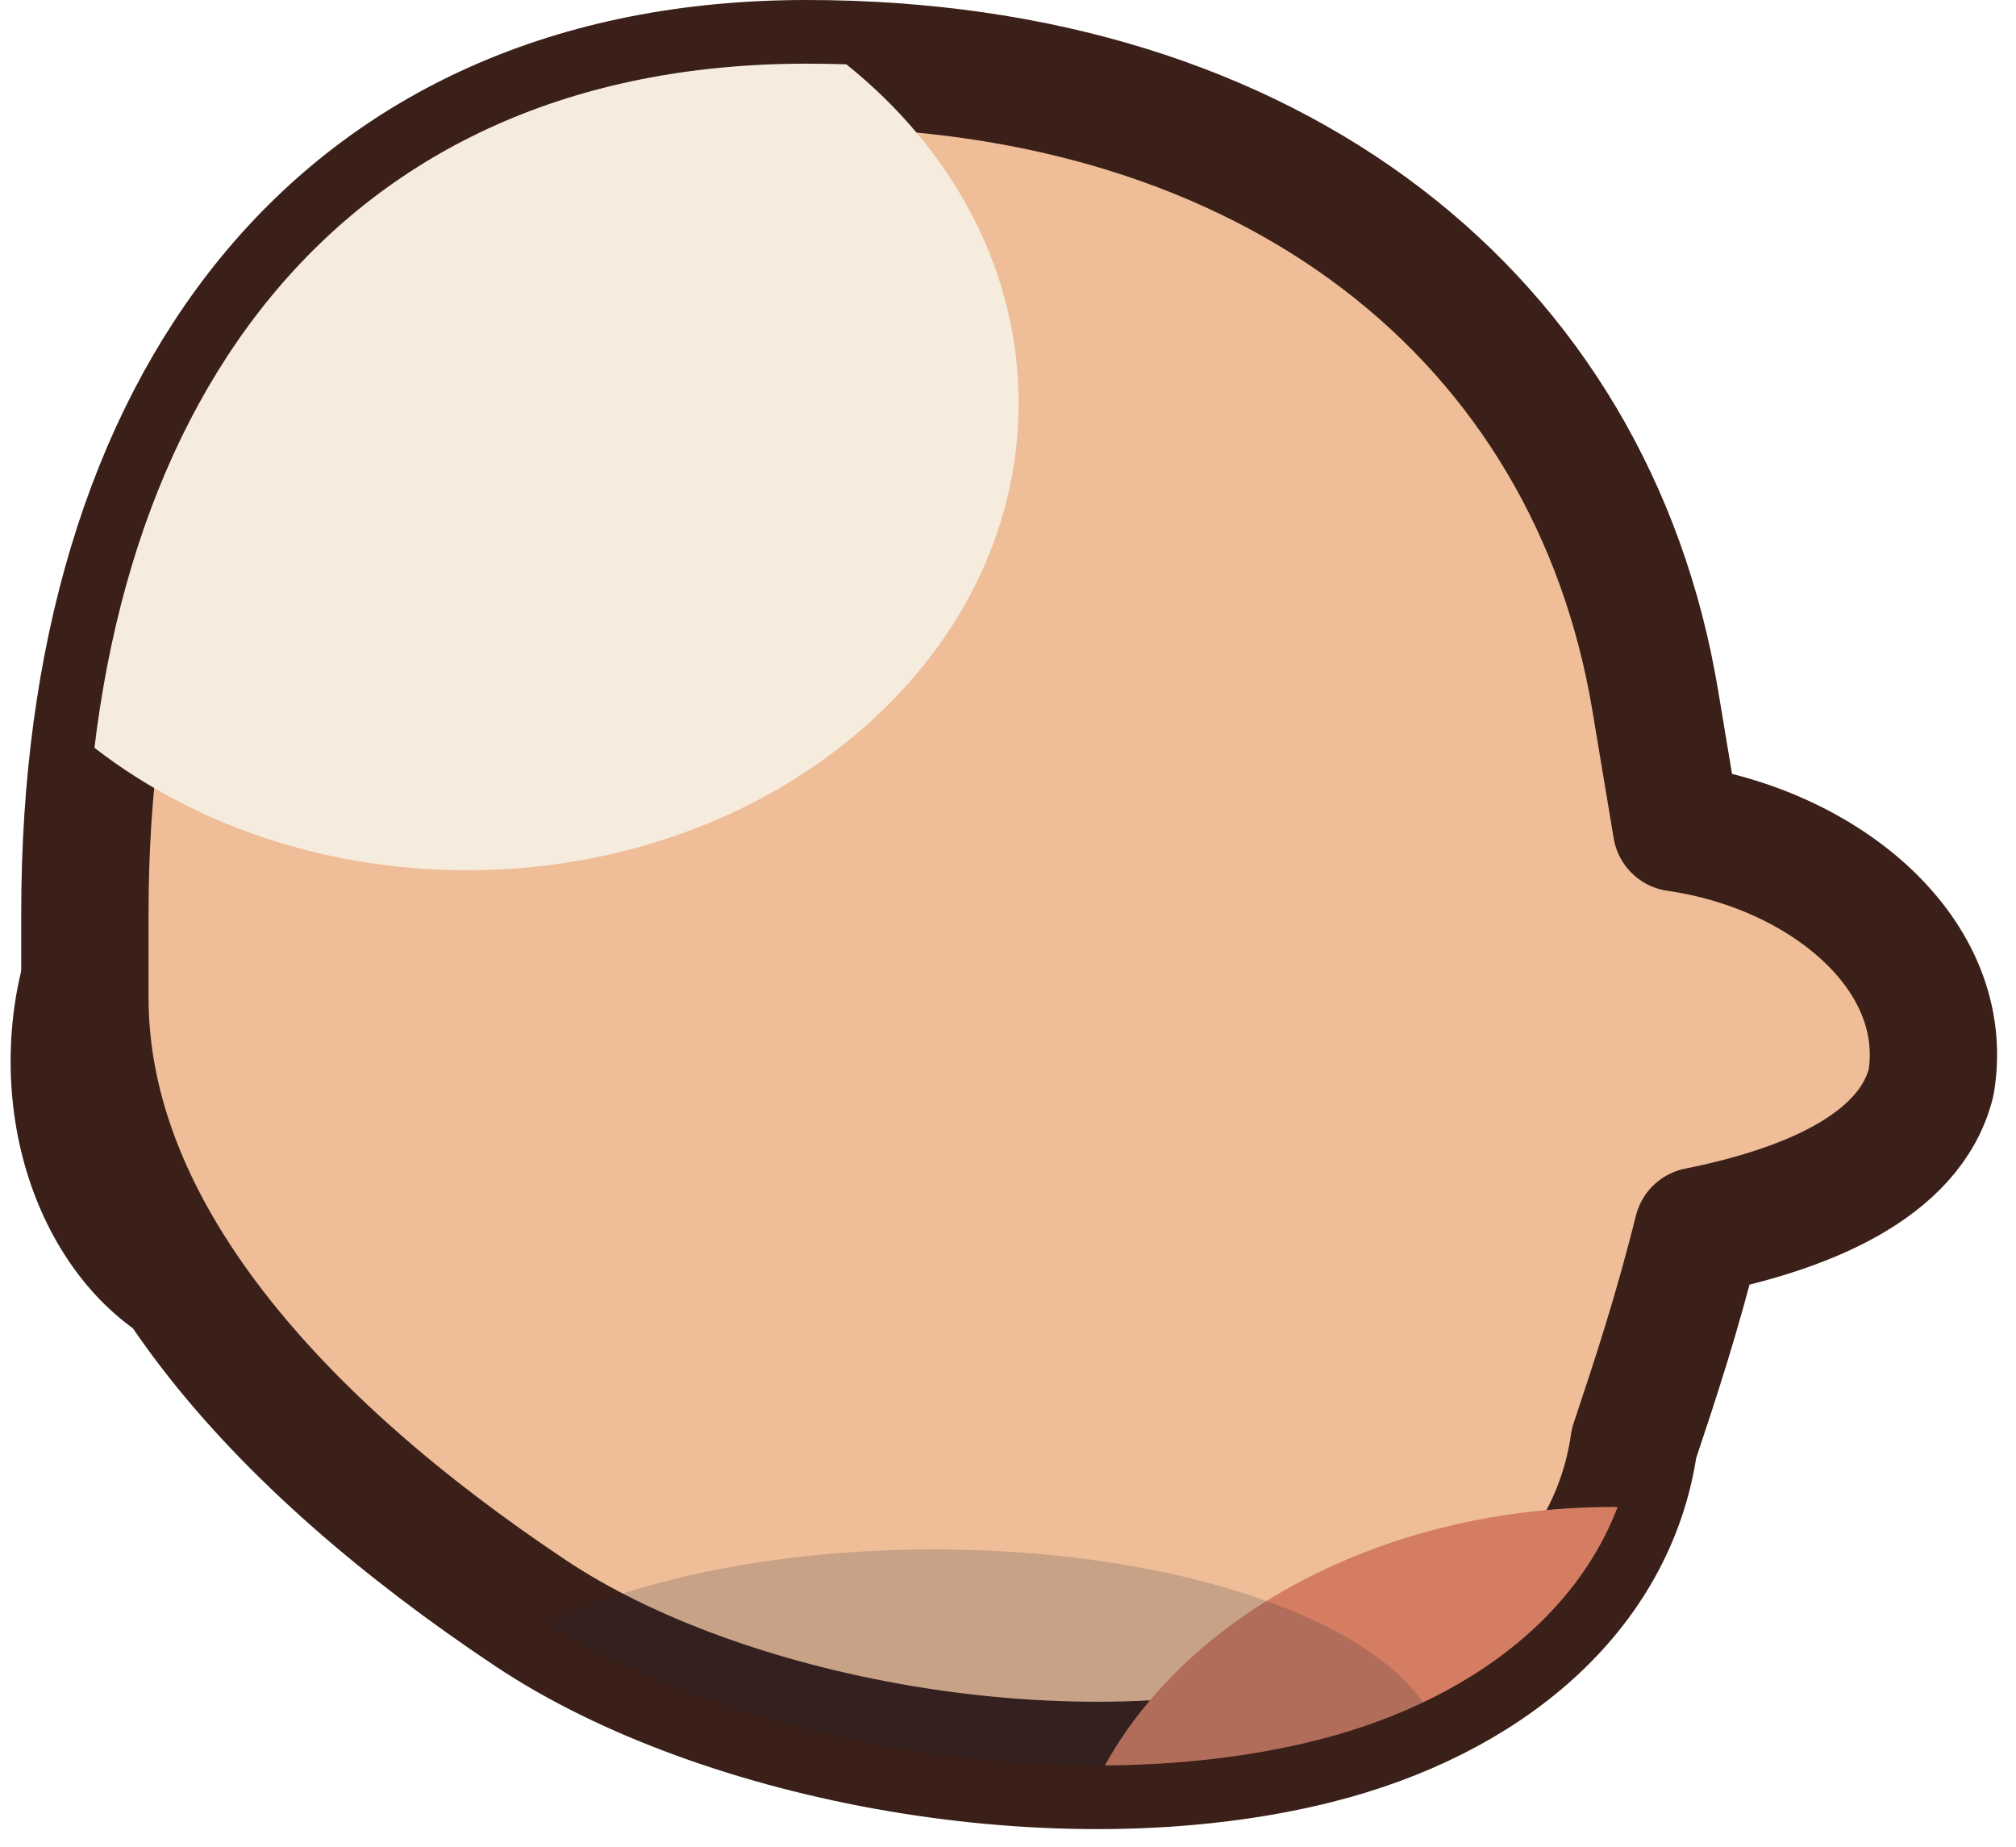
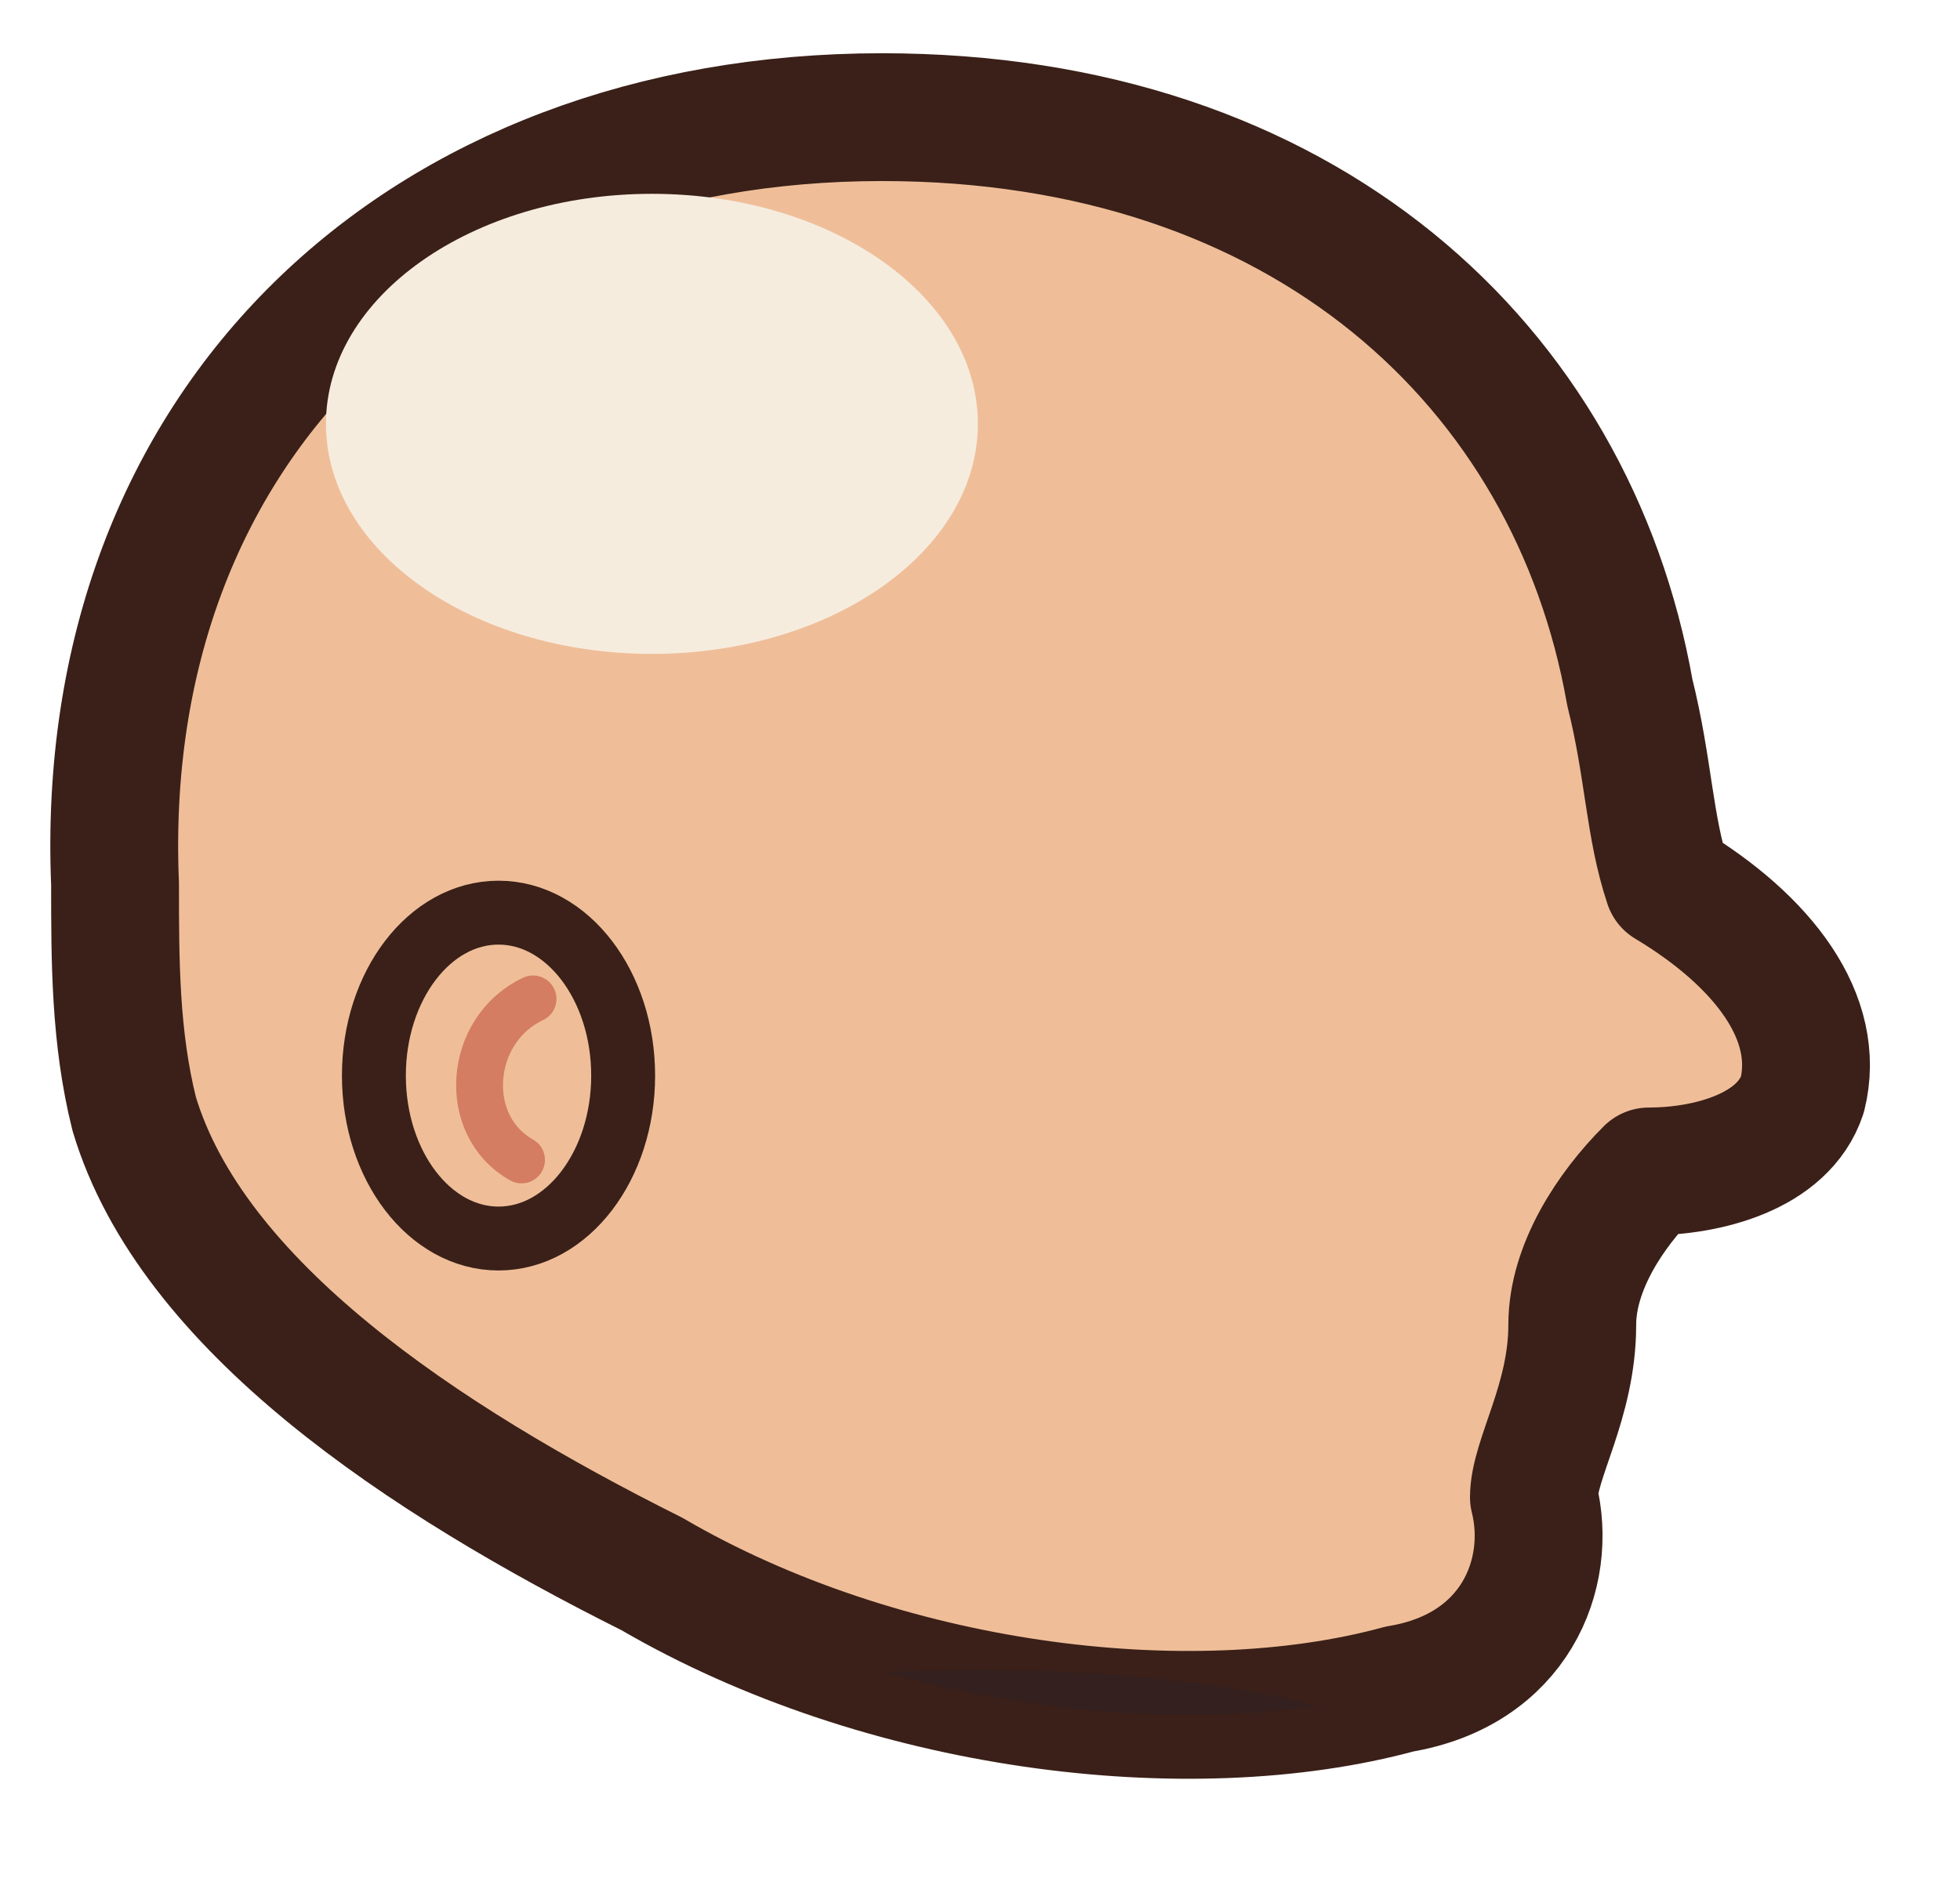
- <svg xmlns="http://www.w3.org/2000/svg" width="95" height="87" viewBox="76 35 95 87" shape-rendering="geometricPrecision">
-   <ellipse cx="88" cy="85" rx="10" ry="13" fill="#efbe99" stroke="#3a2018" stroke-width="3" />
-   <ellipse cx="89" cy="86" rx="3.5" ry="5" fill="#d47d62" />
-   <path d="M 80,78 C 80,54 92,38 114,38 C 136,38 151,50 154,68 L 155,74 C 162,75 168,80 167,86 C 166,90 161,92 156,93 C 155,97 154,100 153,103 C 152,110 146,115 138,117 C 126,120 110,117 101,111 C 89,103 80,93 80,82 Z" fill="#efbe99" stroke="#3a2018" stroke-width="6" stroke-linecap="round" stroke-linejoin="round" />
-   <defs>
-     <clipPath id="hd1">
-       <path d="M 80,78 C 80,54 92,38 114,38 C 136,38 151,50 154,68 L 155,74 C 162,75 168,80 167,86 C 166,90 161,92 156,93 C 155,97 154,100 153,103 C 152,110 146,115 138,117 C 126,120 110,117 101,111 C 89,103 80,93 80,82 Z" />
-     </clipPath>
-   </defs>
-   <g clip-path="url(#hd1)">
-     <ellipse cx="98" cy="54" rx="26" ry="22" fill="#f6ecde" />
-     <ellipse cx="152" cy="126" rx="26" ry="20" fill="#d47d62" />
-     <ellipse cx="120" cy="118" rx="24" ry="10" fill="#16203a" opacity="0.18" />
+ <svg xmlns="http://www.w3.org/2000/svg" width="92" height="89" viewBox="75 39 92 89" shape-rendering="geometricPrecision">
+   <g transform="matrix(0.9 0 0 0.9 12 12.1)">
+     <path d="M 76,76 C 75,52 92,36 116,36 C 138,36 152,49 155,66 C 156,70 156,73 157,76 C 162,79 165,83 164,87 C 163,90 159,91 156,91 C 154,93 152,96 152,99 C 152,103 150,106 150,108 C 151,112 149,117 143,118 C 132,121 116,119 104,112 C 92,106 80,98 77,88 C 76,84 76,80 76,76 Z" fill="#efbe99" stroke="#3a2018" stroke-width="6.667" stroke-linecap="round" stroke-linejoin="round" />
+     <defs>
+       <clipPath id="hd1">
+         <path d="M 76,76 C 75,52 92,36 116,36 C 138,36 152,49 155,66 C 156,70 156,73 157,76 C 162,79 165,83 164,87 C 163,90 159,91 156,91 C 154,93 152,96 152,99 C 152,103 150,106 150,108 C 151,112 149,117 143,118 C 132,121 116,119 104,112 C 92,106 80,98 77,88 C 76,84 76,80 76,76 Z" />
+       </clipPath>
+     </defs>
+     <g clip-path="url(#hd1)">
+       <ellipse cx="104" cy="52" rx="17" ry="12" fill="#f6ecde" />
+       <ellipse cx="164" cy="127" rx="22" ry="11" fill="#d47d62" />
+       <ellipse cx="121" cy="124" rx="26" ry="7" fill="#16203a" opacity="0.18" />
+     </g>
+     <ellipse cx="96" cy="86" rx="6.5" ry="8.5" fill="#efbe99" stroke="#3a2018" stroke-width="3.333" />
+     <path d="M 97.8,82 C 94.4,83.6 94,88.6 97.2,90.4" fill="none" stroke="#d47d62" stroke-width="2.444" stroke-linecap="round" stroke-linejoin="round" />
  </g>
</svg>
